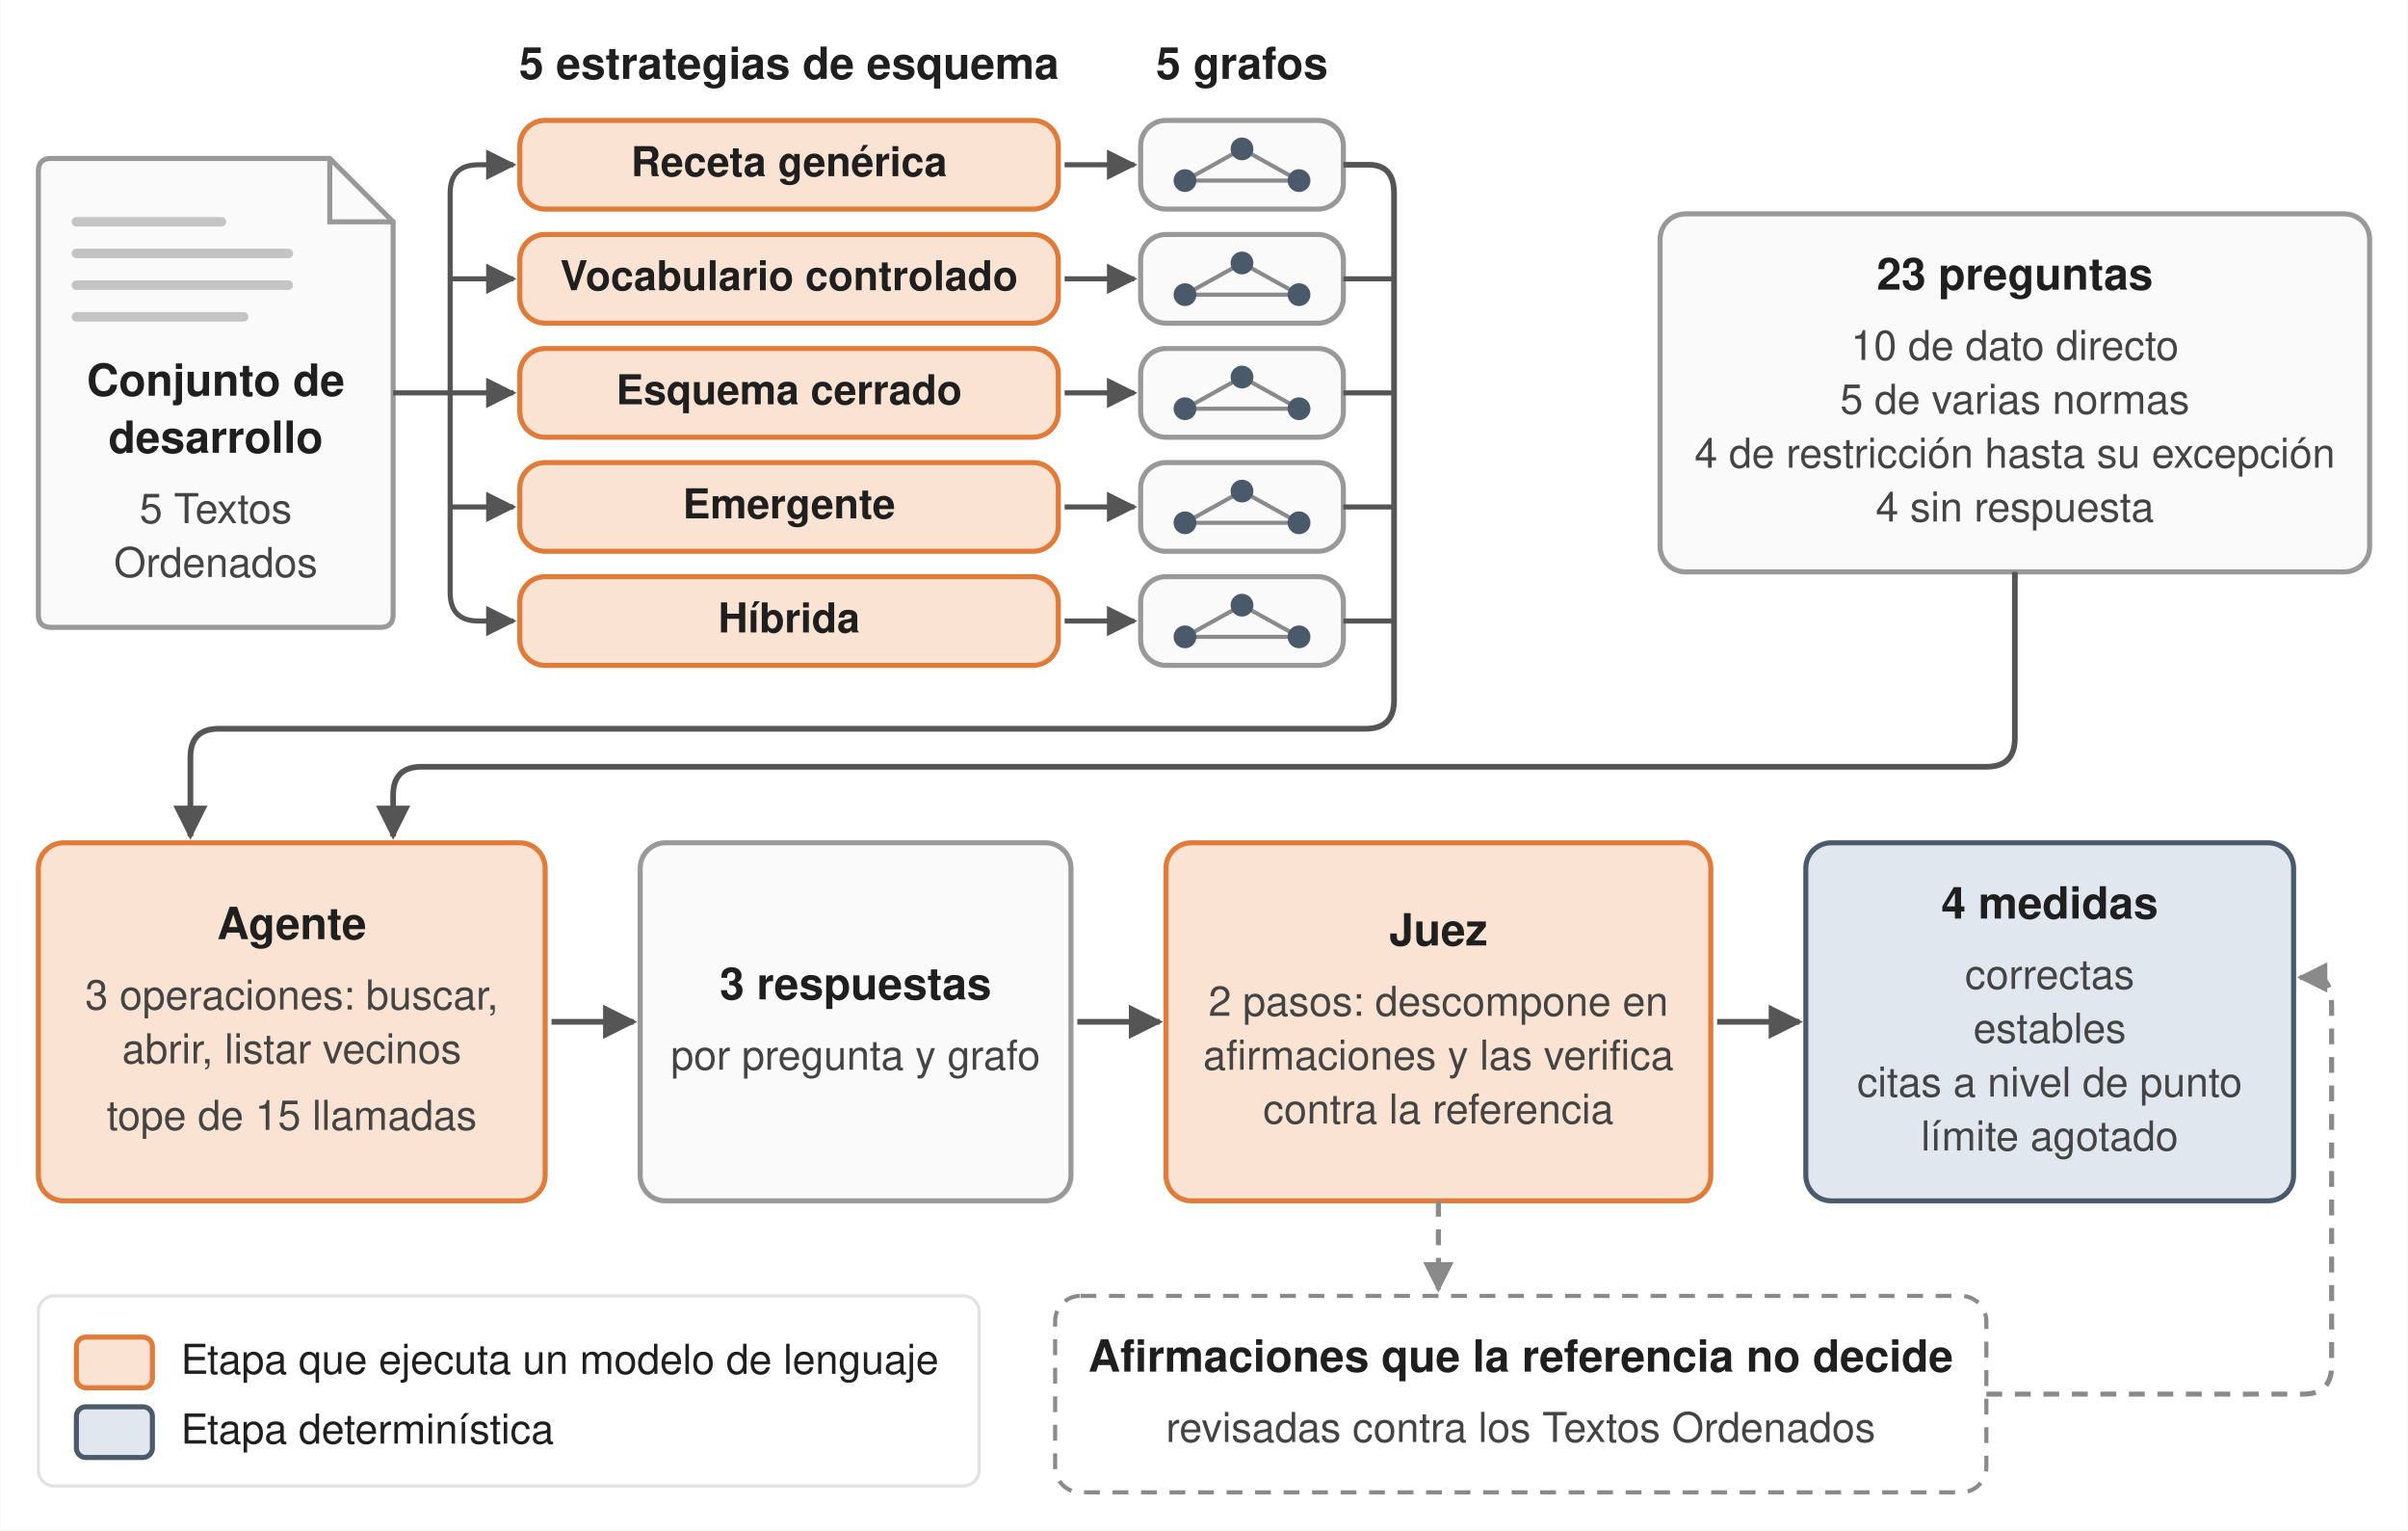
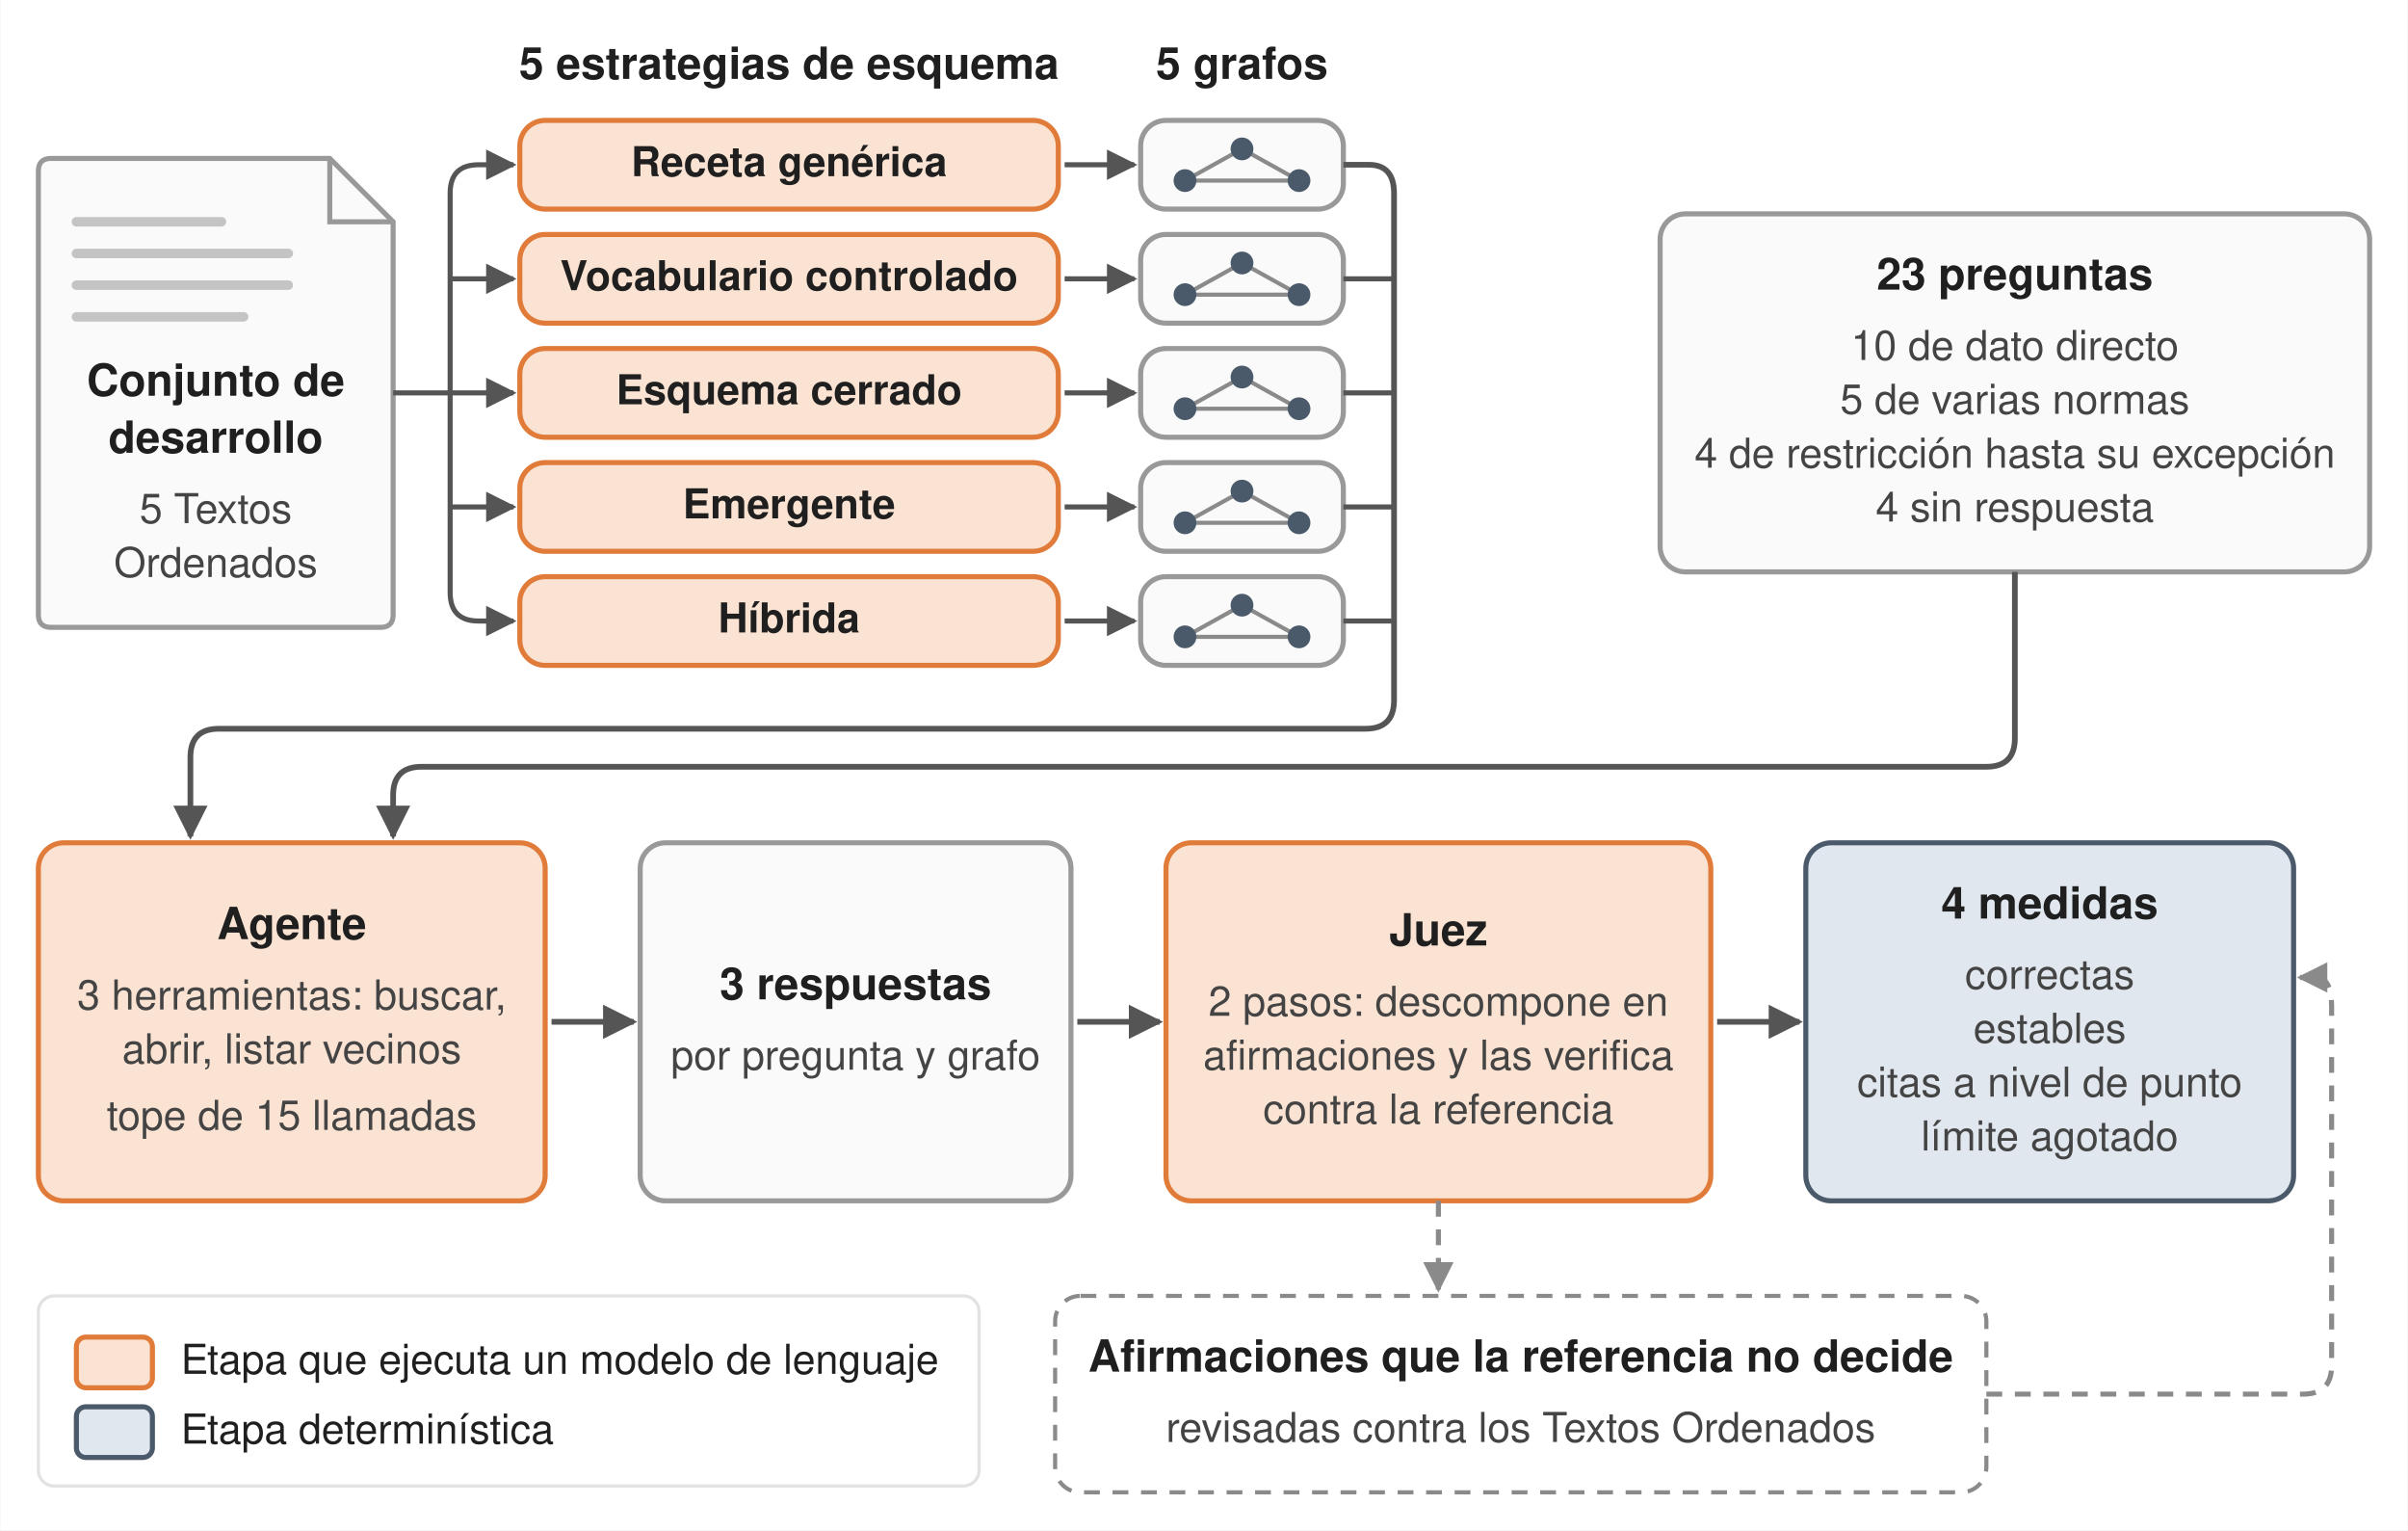
<svg xmlns="http://www.w3.org/2000/svg" width="15.00cm" height="9.53cm" viewBox="0 0 760 483" font-family="Helvetica,Arial,sans-serif">
  <rect width="760" height="483" fill="white" />
  <defs>
    <marker id="arN" viewBox="0 0 10 10" refX="9" refY="5" markerWidth="6" markerHeight="6" orient="auto">
      <path d="M0,0L10,5L0,10z" fill="#555555" />
    </marker>
    <marker id="arG" viewBox="0 0 10 10" refX="9" refY="5" markerWidth="6" markerHeight="6" orient="auto">
      <path d="M0,0L10,5L0,10z" fill="#8a8a8a" />
    </marker>
  </defs>
  <text x="249.0" y="24.9" text-anchor="middle" font-size="14" font-weight="bold" fill="#1f1f1f">5 estrategias de esquema</text>
  <text x="392.0" y="24.9" text-anchor="middle" font-size="14" font-weight="bold" fill="#1f1f1f">5 grafos</text>
  <path d="M16.0,50.0 L104.0,50.0 L124.0,70.0 L124.0,194.0 Q124.0,198.0 120.0,198.0 L16.0,198.0 Q12.0,198.0 12.0,194.0 L12.0,54.0 Q12.0,50.0 16.0,50.0 Z" fill="#fafafa" stroke="#999999" stroke-width="1.6" />
  <path d="M104.0,50.0 L104.0,70.0 L124.0,70.0" fill="none" stroke="#999999" stroke-width="1.6" />
  <path d="M24.0,70.0 L69.8,70.0" fill="none" stroke="#c4c4c4" stroke-width="3" stroke-linecap="round" />
  <path d="M24.0,80.0 L90.9,80.0" fill="none" stroke="#c4c4c4" stroke-width="3" stroke-linecap="round" />
  <path d="M24.0,90.0 L90.9,90.0" fill="none" stroke="#c4c4c4" stroke-width="3" stroke-linecap="round" />
  <path d="M24.0,100.0 L76.8,100.0" fill="none" stroke="#c4c4c4" stroke-width="3" stroke-linecap="round" />
  <text x="68.0" y="124.9" text-anchor="middle" font-size="14" font-weight="bold" fill="#1f1f1f">Conjunto de</text>
  <text x="68.0" y="142.9" text-anchor="middle" font-size="14" font-weight="bold" fill="#1f1f1f">desarrollo</text>
  <text x="68.0" y="165.1" text-anchor="middle" font-size="13" font-weight="normal" fill="#444444">5 Textos</text>
  <text x="68.0" y="182.1" text-anchor="middle" font-size="13" font-weight="normal" fill="#444444">Ordenados</text>
  <path d="M124.0,124.0 L162.0,124.0" fill="none" stroke="#555555" stroke-width="1.6" marker-end="url(#arN)" />
  <path d="M142.0,124.0 L142.0,61.0 Q142.0,52.0 151.0,52.0 L162.0,52.0" fill="none" stroke="#555555" stroke-width="1.6" marker-end="url(#arN)" />
  <path d="M142.0,124.0 L142.0,187.0 Q142.0,196.0 151.0,196.0 L162.0,196.0" fill="none" stroke="#555555" stroke-width="1.6" marker-end="url(#arN)" />
  <path d="M142.0,88.0 L162.0,88.0" fill="none" stroke="#555555" stroke-width="1.6" marker-end="url(#arN)" />
  <path d="M142.0,160.0 L162.0,160.0" fill="none" stroke="#555555" stroke-width="1.6" marker-end="url(#arN)" />
  <rect x="164.0" y="38.0" width="170.0" height="28.0" fill="#fbe3d3" stroke="#e07b39" stroke-width="1.6" rx="8" />
  <text x="249.0" y="55.6" text-anchor="middle" font-size="13" font-weight="bold" fill="#1f1f1f">Receta genérica</text>
  <path d="M336.0,52.0 L358.0,52.0" fill="none" stroke="#555555" stroke-width="1.6" marker-end="url(#arN)" />
  <rect x="360.0" y="38.0" width="64.0" height="28.0" fill="#fafafa" stroke="#999999" stroke-width="1.6" rx="8" />
  <path d="M374.0,57.0 L392.0,47.0" fill="none" stroke="#8a8a8a" stroke-width="1.3" />
  <path d="M392.0,47.0 L410.0,57.0" fill="none" stroke="#8a8a8a" stroke-width="1.3" />
  <path d="M374.0,57.0 L410.0,57.0" fill="none" stroke="#8a8a8a" stroke-width="1.3" />
  <circle cx="374.0" cy="57.0" r="3.6" fill="#4a5a6a" />
  <circle cx="392.0" cy="47.0" r="3.6" fill="#4a5a6a" />
  <circle cx="410.0" cy="57.0" r="3.6" fill="#4a5a6a" />
  <rect x="164.0" y="74.0" width="170.0" height="28.0" fill="#fbe3d3" stroke="#e07b39" stroke-width="1.6" rx="8" />
  <text x="249.0" y="91.6" text-anchor="middle" font-size="13" font-weight="bold" fill="#1f1f1f">Vocabulario controlado</text>
  <path d="M336.0,88.0 L358.0,88.0" fill="none" stroke="#555555" stroke-width="1.6" marker-end="url(#arN)" />
  <rect x="360.0" y="74.0" width="64.0" height="28.0" fill="#fafafa" stroke="#999999" stroke-width="1.6" rx="8" />
  <path d="M374.0,93.0 L392.0,83.0" fill="none" stroke="#8a8a8a" stroke-width="1.3" />
  <path d="M392.0,83.0 L410.0,93.0" fill="none" stroke="#8a8a8a" stroke-width="1.3" />
  <path d="M374.0,93.0 L410.0,93.0" fill="none" stroke="#8a8a8a" stroke-width="1.3" />
  <circle cx="374.0" cy="93.0" r="3.6" fill="#4a5a6a" />
  <circle cx="392.0" cy="83.0" r="3.6" fill="#4a5a6a" />
  <circle cx="410.0" cy="93.0" r="3.6" fill="#4a5a6a" />
  <rect x="164.0" y="110.0" width="170.0" height="28.0" fill="#fbe3d3" stroke="#e07b39" stroke-width="1.6" rx="8" />
  <text x="249.0" y="127.6" text-anchor="middle" font-size="13" font-weight="bold" fill="#1f1f1f">Esquema cerrado</text>
  <path d="M336.0,124.0 L358.0,124.0" fill="none" stroke="#555555" stroke-width="1.6" marker-end="url(#arN)" />
  <rect x="360.0" y="110.0" width="64.0" height="28.0" fill="#fafafa" stroke="#999999" stroke-width="1.6" rx="8" />
  <path d="M374.0,129.0 L392.0,119.0" fill="none" stroke="#8a8a8a" stroke-width="1.3" />
  <path d="M392.0,119.0 L410.0,129.0" fill="none" stroke="#8a8a8a" stroke-width="1.3" />
  <path d="M374.0,129.0 L410.0,129.0" fill="none" stroke="#8a8a8a" stroke-width="1.3" />
  <circle cx="374.0" cy="129.0" r="3.6" fill="#4a5a6a" />
  <circle cx="392.0" cy="119.0" r="3.6" fill="#4a5a6a" />
  <circle cx="410.0" cy="129.0" r="3.6" fill="#4a5a6a" />
  <rect x="164.0" y="146.0" width="170.0" height="28.0" fill="#fbe3d3" stroke="#e07b39" stroke-width="1.6" rx="8" />
  <text x="249.0" y="163.6" text-anchor="middle" font-size="13" font-weight="bold" fill="#1f1f1f">Emergente</text>
  <path d="M336.0,160.0 L358.0,160.0" fill="none" stroke="#555555" stroke-width="1.6" marker-end="url(#arN)" />
  <rect x="360.0" y="146.0" width="64.0" height="28.0" fill="#fafafa" stroke="#999999" stroke-width="1.6" rx="8" />
  <path d="M374.0,165.0 L392.0,155.0" fill="none" stroke="#8a8a8a" stroke-width="1.3" />
  <path d="M392.0,155.0 L410.0,165.0" fill="none" stroke="#8a8a8a" stroke-width="1.3" />
  <path d="M374.0,165.0 L410.0,165.0" fill="none" stroke="#8a8a8a" stroke-width="1.3" />
  <circle cx="374.0" cy="165.0" r="3.6" fill="#4a5a6a" />
  <circle cx="392.0" cy="155.0" r="3.6" fill="#4a5a6a" />
  <circle cx="410.0" cy="165.0" r="3.6" fill="#4a5a6a" />
  <rect x="164.0" y="182.0" width="170.0" height="28.0" fill="#fbe3d3" stroke="#e07b39" stroke-width="1.6" rx="8" />
  <text x="249.0" y="199.6" text-anchor="middle" font-size="13" font-weight="bold" fill="#1f1f1f">Híbrida</text>
  <path d="M336.0,196.0 L358.0,196.0" fill="none" stroke="#555555" stroke-width="1.6" marker-end="url(#arN)" />
  <rect x="360.0" y="182.0" width="64.0" height="28.0" fill="#fafafa" stroke="#999999" stroke-width="1.6" rx="8" />
  <path d="M374.0,201.0 L392.0,191.0" fill="none" stroke="#8a8a8a" stroke-width="1.3" />
  <path d="M392.0,191.0 L410.0,201.0" fill="none" stroke="#8a8a8a" stroke-width="1.3" />
  <path d="M374.0,201.0 L410.0,201.0" fill="none" stroke="#8a8a8a" stroke-width="1.3" />
  <circle cx="374.0" cy="201.0" r="3.6" fill="#4a5a6a" />
  <circle cx="392.0" cy="191.0" r="3.6" fill="#4a5a6a" />
  <circle cx="410.0" cy="201.0" r="3.6" fill="#4a5a6a" />
  <path d="M424.0,52.0 L432.0,52.0 Q440.0,52.0 440.0,61.0 L440.0,221.0 Q440.0,230.0 431.0,230.0 L69.0,230.0 Q60.0,230.0 60.0,239.0 L60.0,264.0" fill="none" stroke="#555555" stroke-width="1.8" marker-end="url(#arN)" />
  <path d="M424.0,88.0 L440.0,88.0" fill="none" stroke="#555555" stroke-width="1.6" />
  <path d="M424.0,124.0 L440.0,124.0" fill="none" stroke="#555555" stroke-width="1.6" />
  <path d="M424.0,160.0 L440.0,160.0" fill="none" stroke="#555555" stroke-width="1.6" />
  <path d="M424.0,196.0 L440.0,196.0" fill="none" stroke="#555555" stroke-width="1.6" />
  <rect x="524.0" y="67.5" width="224.0" height="113.0" fill="#fafafa" stroke="#999999" stroke-width="1.6" rx="8" />
  <text x="636.0" y="91.4" text-anchor="middle" font-size="14" font-weight="bold" fill="#1f1f1f">23 preguntas</text>
  <text x="636.0" y="113.6" text-anchor="middle" font-size="13" font-weight="normal" fill="#444444">10 de dato directo</text>
  <text x="636.0" y="130.6" text-anchor="middle" font-size="13" font-weight="normal" fill="#444444">5 de varias normas</text>
  <text x="636.0" y="147.6" text-anchor="middle" font-size="13" font-weight="normal" fill="#444444">4 de restricción hasta su excepción</text>
  <text x="636.0" y="164.6" text-anchor="middle" font-size="13" font-weight="normal" fill="#444444">4 sin respuesta</text>
  <path d="M636.0,180.5 L636.0,233.0 Q636.0,242.0 627.0,242.0 L133.0,242.0 Q124.0,242.0 124.0,251.0 L124.0,264.0" fill="none" stroke="#555555" stroke-width="1.8" marker-end="url(#arN)" />
  <rect x="12.0" y="266.0" width="160.0" height="113.0" fill="#fbe3d3" stroke="#e07b39" stroke-width="1.6" rx="8" />
  <text x="92.0" y="296.4" text-anchor="middle" font-size="14" font-weight="bold" fill="#1f1f1f">Agente</text>
-   <text x="92.0" y="318.6" text-anchor="middle" font-size="13" font-weight="normal" fill="#444444">3 operaciones: buscar,</text>
+   <text x="92.0" y="318.6" text-anchor="middle" font-size="13" font-weight="normal" fill="#444444">3 herramientas: buscar,</text>
  <text x="92.0" y="335.6" text-anchor="middle" font-size="13" font-weight="normal" fill="#444444">abrir, listar vecinos</text>
  <text x="92.0" y="356.6" text-anchor="middle" font-size="13" font-weight="normal" fill="#444444">tope de 15 llamadas</text>
  <rect x="202.0" y="266.0" width="136.0" height="113.0" fill="#fafafa" stroke="#999999" stroke-width="1.6" rx="8" />
  <text x="270.0" y="315.4" text-anchor="middle" font-size="14" font-weight="bold" fill="#1f1f1f">3 respuestas</text>
  <text x="270.0" y="337.6" text-anchor="middle" font-size="13" font-weight="normal" fill="#444444">por pregunta y grafo</text>
  <path d="M174.0,322.5 L200.0,322.5" fill="none" stroke="#555555" stroke-width="1.8" marker-end="url(#arN)" />
  <rect x="368.0" y="266.0" width="172.0" height="113.0" fill="#fbe3d3" stroke="#e07b39" stroke-width="1.6" rx="8" />
  <text x="454.0" y="298.4" text-anchor="middle" font-size="14" font-weight="bold" fill="#1f1f1f">Juez</text>
  <text x="454.0" y="320.6" text-anchor="middle" font-size="13" font-weight="normal" fill="#444444">2 pasos: descompone en</text>
  <text x="454.0" y="337.6" text-anchor="middle" font-size="13" font-weight="normal" fill="#444444">afirmaciones y las verifica</text>
  <text x="454.0" y="354.6" text-anchor="middle" font-size="13" font-weight="normal" fill="#444444">contra la referencia</text>
  <path d="M340.0,322.5 L366.0,322.5" fill="none" stroke="#555555" stroke-width="1.8" marker-end="url(#arN)" />
  <rect x="570.0" y="266.0" width="154.0" height="113.0" fill="#e1e7ee" stroke="#4a5a6a" stroke-width="1.6" rx="8" />
  <text x="647.0" y="289.9" text-anchor="middle" font-size="14" font-weight="bold" fill="#1f1f1f">4 medidas</text>
  <text x="647.0" y="312.1" text-anchor="middle" font-size="13" font-weight="normal" fill="#444444">correctas</text>
  <text x="647.0" y="329.1" text-anchor="middle" font-size="13" font-weight="normal" fill="#444444">estables</text>
  <text x="647.0" y="346.1" text-anchor="middle" font-size="13" font-weight="normal" fill="#444444">citas a nivel de punto</text>
  <text x="647.0" y="363.1" text-anchor="middle" font-size="13" font-weight="normal" fill="#444444">límite agotado</text>
  <path d="M542.0,322.5 L568.0,322.5" fill="none" stroke="#555555" stroke-width="1.8" marker-end="url(#arN)" />
  <rect x="12.0" y="409.0" width="297.0" height="60.0" fill="white" stroke="#e2e2e2" stroke-width="1" rx="5" />
  <rect x="24.0" y="422.0" width="24.0" height="16.0" fill="#fbe3d3" stroke="#e07b39" stroke-width="1.6" rx="3" />
  <text x="57.0" y="433.6" font-size="13" font-weight="normal" fill="#1f1f1f">Etapa que ejecuta un modelo de lenguaje</text>
  <rect x="24.0" y="444.0" width="24.0" height="16.0" fill="#e1e7ee" stroke="#4a5a6a" stroke-width="1.6" rx="3" />
  <text x="57.0" y="455.6" font-size="13" font-weight="normal" fill="#1f1f1f">Etapa determinística</text>
  <rect x="333.0" y="409.0" width="294.0" height="62.0" fill="white" stroke="#8a8a8a" stroke-width="1.3" rx="8" stroke-dasharray="5,4" />
  <text x="480.0" y="432.9" text-anchor="middle" font-size="14" font-weight="bold" fill="#1f1f1f">Afirmaciones que la referencia no decide</text>
  <text x="480.0" y="455.1" text-anchor="middle" font-size="13" font-weight="normal" fill="#444444">revisadas contra los Textos Ordenados</text>
  <path d="M454.0,379.0 L454.0,407.0" fill="none" stroke="#8a8a8a" stroke-width="1.6" stroke-dasharray="5,4" marker-end="url(#arG)" />
  <path d="M627.0,440.0 L727.0,440.0 Q736.0,440.0 736.0,431.0 L736.0,317.5 Q736.0,308.5 731.0,308.5 L726.0,308.5" fill="none" stroke="#8a8a8a" stroke-width="1.6" stroke-dasharray="5,4" marker-end="url(#arG)" />
</svg>
